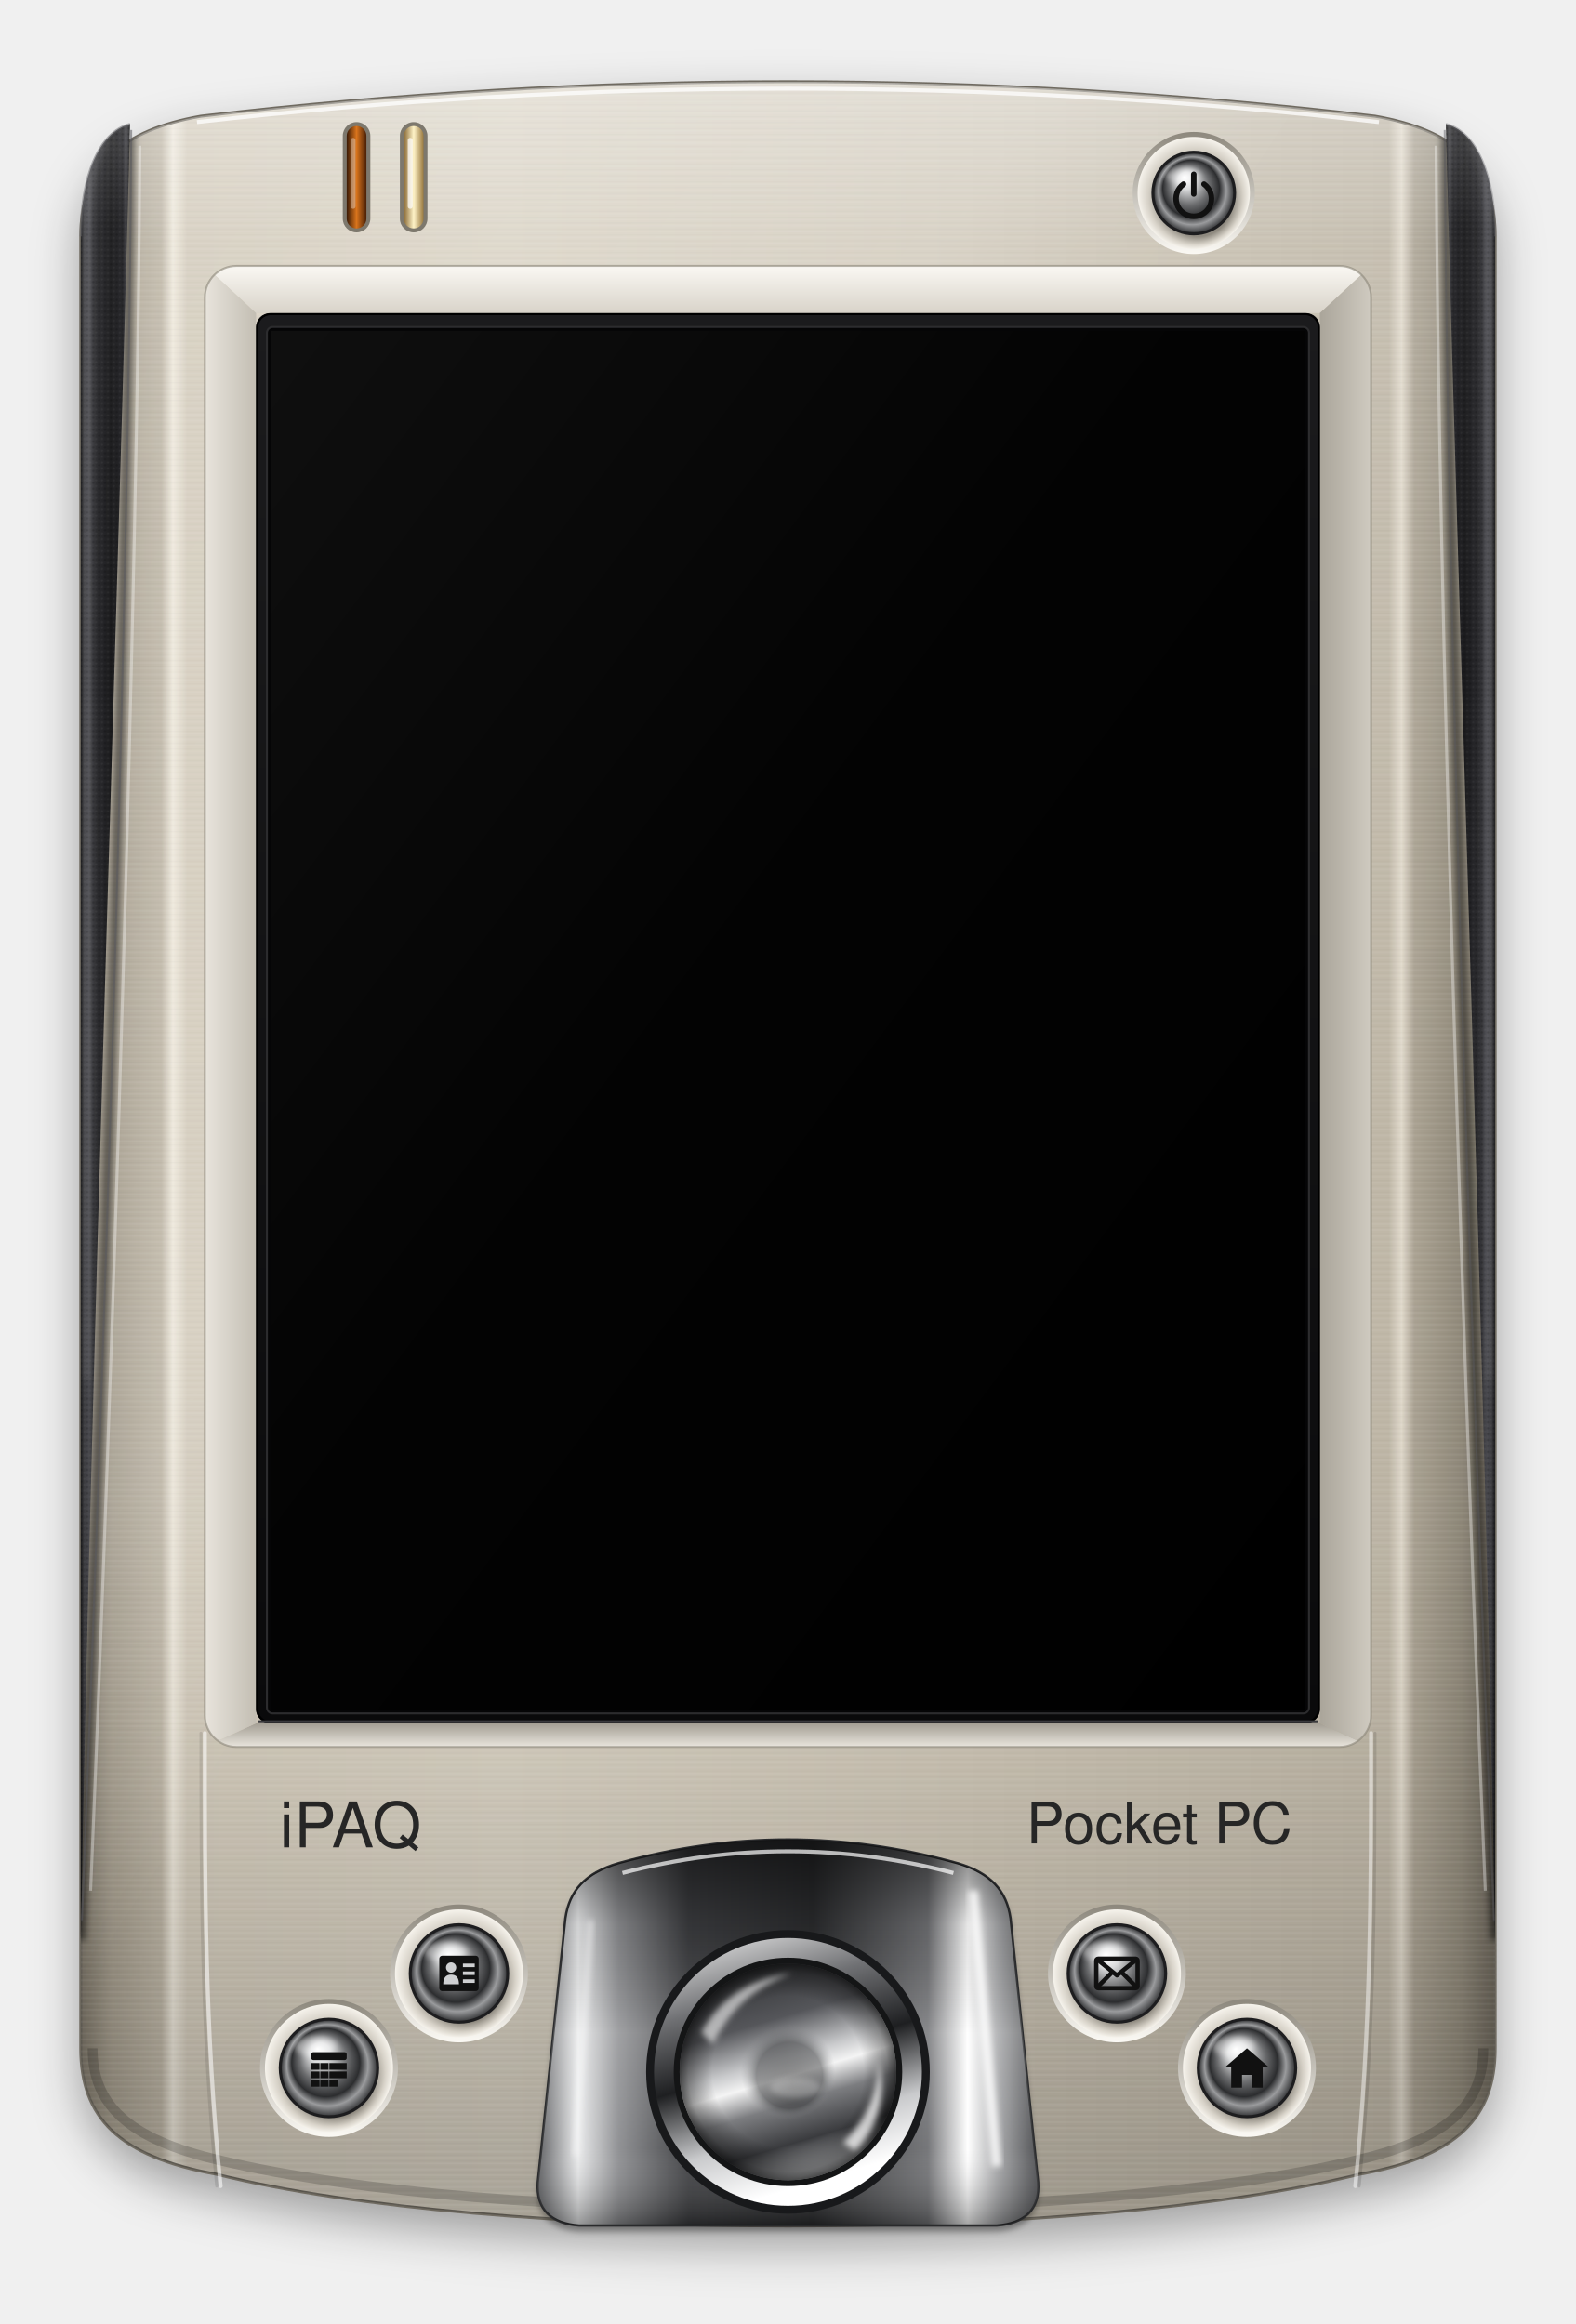
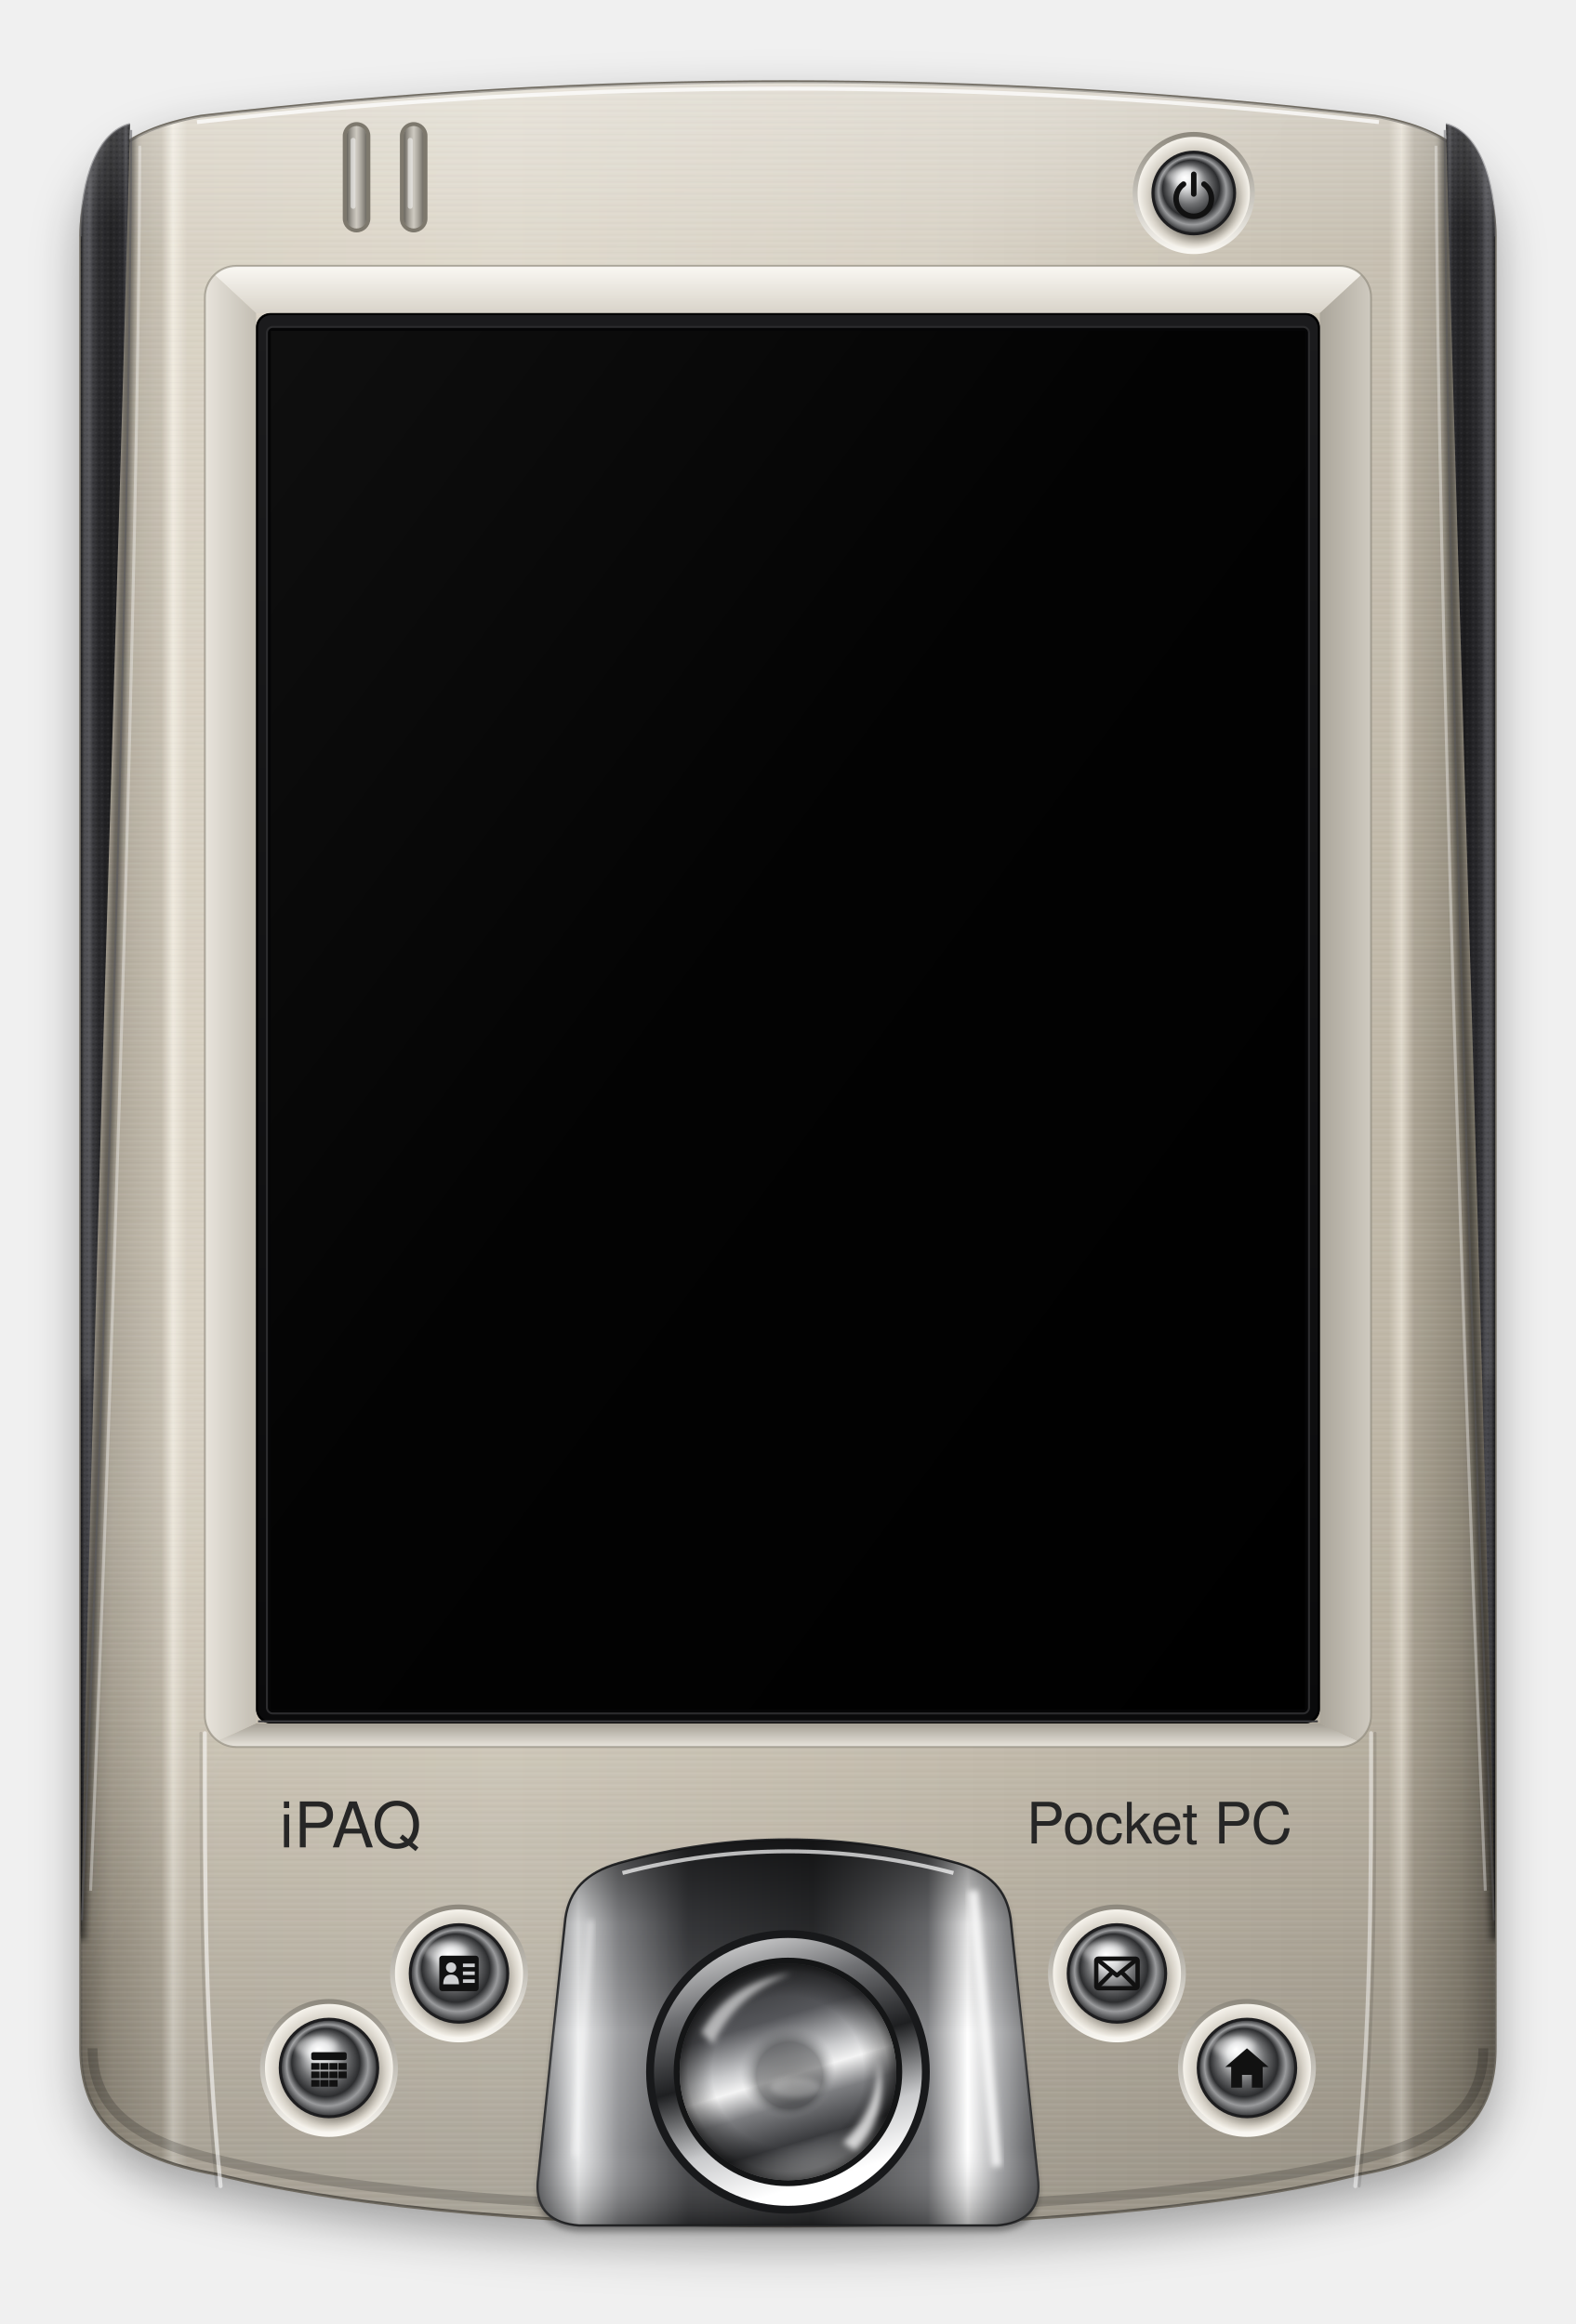
<svg xmlns="http://www.w3.org/2000/svg" viewBox="0 0 800 1180">
  <defs>
    <linearGradient id="ip-face-h" x1="0" y1="0" x2="1" y2="0">
      <stop offset="0" stop-color="#7b7467" />
      <stop offset="0.022" stop-color="#a49c8c" />
      <stop offset="0.058" stop-color="#bdb5a5" />
      <stop offset="0.066" stop-color="#ede7da" />
      <stop offset="0.076" stop-color="#d3cbbb" />
      <stop offset="0.3" stop-color="#d8d1c2" />
      <stop offset="0.62" stop-color="#cdc5b5" />
      <stop offset="0.924" stop-color="#bfb7a7" />
      <stop offset="0.933" stop-color="#e0d9cb" />
      <stop offset="0.942" stop-color="#aaa292" />
      <stop offset="0.975" stop-color="#8f8879" />
      <stop offset="1" stop-color="#6a6459" />
    </linearGradient>
    <linearGradient id="ip-face-v" x1="0" y1="0" x2="0" y2="1">
      <stop offset="0" stop-color="#fff" stop-opacity="0.4" />
      <stop offset="0.09" stop-color="#fff" stop-opacity="0.12" />
      <stop offset="0.5" stop-color="#fff" stop-opacity="0" />
      <stop offset="0.78" stop-color="#000" stop-opacity="0.05" />
      <stop offset="1" stop-color="#000" stop-opacity="0.22" />
    </linearGradient>
    <linearGradient id="ip-sheen" x1="0" y1="0" x2="1" y2="1">
      <stop offset="0" stop-color="#fff" stop-opacity="0" />
      <stop offset="0.35" stop-color="#fff" stop-opacity="0.12" />
      <stop offset="0.45" stop-color="#fff" stop-opacity="0" />
      <stop offset="1" stop-color="#fff" stop-opacity="0" />
    </linearGradient>
    <pattern id="ip-brush" width="6" height="3" patternUnits="userSpaceOnUse">
      <rect width="6" height="1" fill="#fff" fill-opacity="0.045" />
      <rect y="2" width="6" height="0.6" fill="#000" fill-opacity="0.018" />
    </pattern>
    <linearGradient id="ip-rail" x1="0" y1="0" x2="1" y2="0">
      <stop offset="0" stop-color="#1a1a1c" />
      <stop offset="0.07" stop-color="#3b3b3f" />
      <stop offset="0.16" stop-color="#4a4a4f" />
      <stop offset="0.32" stop-color="#2a2a2d" />
      <stop offset="0.6" stop-color="#1b1b1d" />
      <stop offset="0.84" stop-color="#202023" />
      <stop offset="0.92" stop-color="#38383c" />
      <stop offset="0.96" stop-color="#2a2a2d" />
      <stop offset="1" stop-color="#0c0c0d" />
    </linearGradient>
    <linearGradient id="ip-rail-r" href="#ip-rail" x1="1" y1="0" x2="0" y2="0" />
    <linearGradient id="ip-rail-v" x1="0" y1="0" x2="0" y2="1">
      <stop offset="0" stop-color="#fff" stop-opacity="0.16" />
      <stop offset="0.05" stop-color="#fff" stop-opacity="0.04" />
      <stop offset="0.3" stop-color="#fff" stop-opacity="0" />
      <stop offset="0.9" stop-color="#000" stop-opacity="0.08" />
      <stop offset="1" stop-color="#000" stop-opacity="0.35" />
    </linearGradient>
    <pattern id="ip-rail-tex" width="3" height="3" patternUnits="userSpaceOnUse">
      <circle cx="0.8" cy="0.8" r="0.55" fill="#fff" fill-opacity="0.05" />
      <circle cx="2.3" cy="2.2" r="0.6" fill="#000" fill-opacity="0.18" />
    </pattern>
    <path id="ip-grip-l" d="M66,63 C50,67 41,90 41,120 V985 C46,700 60,300 66,63 Z" />
    <path id="ip-grip-r" d="M734,63 C750,67 759,90 759,120 V985 C754,700 740,300 734,63 Z" />
    <linearGradient id="ip-bev-top" x1="0" y1="0" x2="0" y2="1">
      <stop offset="0" stop-color="#faf8f3" />
      <stop offset="1" stop-color="#d8d3c9" />
    </linearGradient>
    <linearGradient id="ip-bev-bot" x1="0" y1="0" x2="0" y2="1">
      <stop offset="0" stop-color="#a39e93" />
      <stop offset="1" stop-color="#e9e5dd" />
    </linearGradient>
    <linearGradient id="ip-bev-l" x1="0" y1="0" x2="1" y2="0">
      <stop offset="0" stop-color="#e8e4dc" />
      <stop offset="1" stop-color="#c3beb3" />
    </linearGradient>
    <linearGradient id="ip-bev-r" x1="0" y1="0" x2="1" y2="0">
      <stop offset="0" stop-color="#aaa59a" />
      <stop offset="1" stop-color="#cfcac0" />
    </linearGradient>
    <linearGradient id="ip-bezel" x1="0" y1="0" x2="0" y2="1">
      <stop offset="0" stop-color="#1b1b1d" />
      <stop offset="1" stop-color="#0a0a0b" />
    </linearGradient>
    <linearGradient id="ip-glass" x1="0" y1="0" x2="1" y2="1">
      <stop offset="0" stop-color="#fff" stop-opacity="0.06" />
      <stop offset="0.45" stop-color="#fff" stop-opacity="0.012" />
      <stop offset="1" stop-color="#fff" stop-opacity="0" />
    </linearGradient>
-     <linearGradient id="ip-led-a" x1="0" y1="0" x2="1" y2="0">
-       <stop offset="0" stop-color="#3b1a05" />
-       <stop offset="0.5" stop-color="#d9741c" />
-       <stop offset="1" stop-color="#4a2006" />
-     </linearGradient>
-     <linearGradient id="ip-led-b" x1="0" y1="0" x2="1" y2="0">
-       <stop offset="0" stop-color="#8a6a35" />
-       <stop offset="0.5" stop-color="#fff3c8" />
-       <stop offset="1" stop-color="#9a7a40" />
+     <linearGradient id="ip-led-shade" x1="0" y1="0" x2="1" y2="0">
+       <stop offset="0" stop-color="#000" stop-opacity="0.45" />
+       <stop offset="0.5" stop-color="#fff" stop-opacity="0.3" />
+       <stop offset="1" stop-color="#000" stop-opacity="0.4" />
    </linearGradient>
    <radialGradient id="ip-dish" cx="0.5" cy="0.5" r="0.5" fx="0.6" fy="0.72">
      <stop offset="0.6" stop-color="#8f8a80" />
      <stop offset="0.85" stop-color="#d7d2c8" />
      <stop offset="1" stop-color="#f6f3ec" />
    </radialGradient>
    <linearGradient id="ip-dish-rim" x1="0" y1="0" x2="0" y2="1">
      <stop offset="0" stop-color="#8d887d" />
      <stop offset="1" stop-color="#fbf9f4" />
    </linearGradient>
    <radialGradient id="ip-chrome" cx="0.5" cy="0.5" r="0.5" fx="0.38" fy="0.3">
      <stop offset="0" stop-color="#ffffff" />
      <stop offset="0.22" stop-color="#d9dadb" />
      <stop offset="0.5" stop-color="#6d6e70" />
      <stop offset="0.72" stop-color="#2c2d2f" />
      <stop offset="0.86" stop-color="#9a9b9d" />
      <stop offset="1" stop-color="#404143" />
    </radialGradient>
    <linearGradient id="ip-chrome-ring" x1="0" y1="0" x2="0.3" y2="1">
      <stop offset="0" stop-color="#f4f4f4" />
      <stop offset="0.3" stop-color="#707174" />
      <stop offset="0.55" stop-color="#1e1f21" />
      <stop offset="0.8" stop-color="#c9cacc" />
      <stop offset="1" stop-color="#fff" />
    </linearGradient>
    <linearGradient id="ip-housing" x1="0" y1="0" x2="1" y2="0">
      <stop offset="0" stop-color="#5b5c5f" />
      <stop offset="0.08" stop-color="#e9eaeb" />
      <stop offset="0.16" stop-color="#8c8d90" />
      <stop offset="0.3" stop-color="#3a3b3e" />
      <stop offset="0.55" stop-color="#2a2b2d" />
      <stop offset="0.78" stop-color="#6f7073" />
      <stop offset="0.86" stop-color="#ffffff" />
      <stop offset="0.92" stop-color="#a5a6a8" />
      <stop offset="1" stop-color="#4a4b4e" />
    </linearGradient>
    <linearGradient id="ip-housing-v" x1="0" y1="0" x2="0" y2="1">
      <stop offset="0" stop-color="#000" stop-opacity="0.55" />
      <stop offset="0.22" stop-color="#000" stop-opacity="0.1" />
      <stop offset="0.5" stop-color="#fff" stop-opacity="0.18" />
      <stop offset="0.8" stop-color="#fff" stop-opacity="0.05" />
      <stop offset="1" stop-color="#000" stop-opacity="0.35" />
    </linearGradient>
    <linearGradient id="ip-joy" x1="0.2" y1="0" x2="0.5" y2="1">
      <stop offset="0" stop-color="#2b2c2e" />
      <stop offset="0.3" stop-color="#55565a" />
      <stop offset="0.48" stop-color="#c9cacc" />
      <stop offset="0.56" stop-color="#f4f4f4" />
      <stop offset="0.68" stop-color="#7c7d80" />
      <stop offset="0.85" stop-color="#3a3b3e" />
      <stop offset="1" stop-color="#b6b7b9" />
    </linearGradient>
    <radialGradient id="ip-joy-rim" cx="0.5" cy="0.5" r="0.5">
      <stop offset="0.7" stop-color="#000" stop-opacity="0" />
      <stop offset="0.92" stop-color="#000" stop-opacity="0.35" />
      <stop offset="1" stop-color="#000" stop-opacity="0.6" />
    </radialGradient>
    <radialGradient id="ip-dimple" cx="0.5" cy="0.5" r="0.5" fx="0.55" fy="0.62">
      <stop offset="0" stop-color="#111" />
      <stop offset="0.7" stop-color="#2d2e30" />
      <stop offset="1" stop-color="#8e8f92" stop-opacity="0" />
    </radialGradient>
    <filter id="ip-shadow" x="-10%" y="-10%" width="120%" height="125%">
      <feGaussianBlur in="SourceAlpha" stdDeviation="12" />
      <feOffset dy="10" result="b" />
      <feFlood flood-color="#000" flood-opacity="0.35" />
      <feComposite in2="b" operator="in" />
    </filter>
    <filter id="ip-soft" x="-30%" y="-30%" width="160%" height="160%">
      <feGaussianBlur stdDeviation="1.6" />
    </filter>
    <clipPath id="ip-face-clip">
      <path d="M41,120 C41,84 62,66 102,59 Q400,24 698,59 C738,66 759,84 759,120 V1040 C759,1075 740,1095 690,1104 C550,1139 250,1139 110,1104 C60,1095 41,1075 41,1040 Z" />
    </clipPath>
    <clipPath id="ip-frame-clip">
      <rect x="104" y="135" width="592" height="752" rx="16" />
    </clipPath>
    <g id="ip-dish-btn">
      <circle r="35" fill="url(#ip-dish-rim)" />
      <circle r="32.5" fill="url(#ip-dish)" />
      <circle r="25.5" fill="#1d1d1f" />
      <circle r="24" fill="url(#ip-chrome)" />
      <ellipse cx="-7" cy="-11" rx="11" ry="5" fill="#fff" fill-opacity="0.45" filter="url(#ip-soft)" />
    </g>
  </defs>
  <path id="shadow" d="M41,120 C41,84 62,66 102,59 Q400,24 698,59 C738,66 759,84 759,120 V1040 C759,1075 740,1095 690,1104 C550,1139 250,1139 110,1104 C60,1095 41,1075 41,1040 Z" fill="#000" filter="url(#ip-shadow)" />
  <g id="device">
    <g id="face">
      <path id="face-base" d="M41,120 C41,84 62,66 102,59 Q400,24 698,59 C738,66 759,84 759,120 V1040 C759,1075 740,1095 690,1104 C550,1139 250,1139 110,1104 C60,1095 41,1075 41,1040 Z" fill="url(#ip-face-h)" stroke="#6f6a60" stroke-width="1.5" />
      <g clip-path="url(#ip-face-clip)">
        <rect x="41" y="30" width="718" height="1096" fill="url(#ip-face-v)" />
        <rect x="41" y="30" width="718" height="1096" fill="url(#ip-brush)" />
        <rect x="41" y="30" width="718" height="1096" fill="url(#ip-sheen)" />
        <path d="M100,62 Q400,28 700,62" fill="none" stroke="#fff" stroke-opacity="0.75" stroke-width="2" />
        <path d="M47,1040 C47,1068 64,1086 112,1097 C250,1130 550,1130 688,1097 C736,1086 753,1068 753,1040" fill="none" stroke="#000" stroke-opacity="0.18" stroke-width="5" />
      </g>
    </g>
    <g id="rails">
      <g id="rail-groove" clip-path="url(#ip-face-clip)" fill="none">
        <path d="M66,67 C65,300 52,700 41,985 M734,67 C735,300 748,700 759,985" stroke="#000" stroke-opacity="0.45" stroke-width="5" filter="url(#ip-soft)" />
        <path d="M71,74 C70,300 57,700 46,960 M729,74 C730,300 743,700 754,960" stroke="#fff" stroke-opacity="0.35" stroke-width="1.5" />
      </g>
      <g id="grip-left">
        <use href="#ip-grip-l" fill="url(#ip-rail)" />
        <use href="#ip-grip-l" fill="url(#ip-rail-v)" />
        <use href="#ip-grip-l" fill="url(#ip-rail-tex)" />
        <path d="M54,72 C47,80 44,100 44,120 V700" fill="none" stroke="#fff" stroke-opacity="0.1" stroke-width="3" filter="url(#ip-soft)" />
        <path d="M66.6,66 C65.6,300 52.6,700 41.6,975" fill="none" stroke="#5a5a5f" stroke-opacity="0.55" stroke-width="1" />
        <path d="M66,63 C50,67 41,90 41,120" fill="none" stroke="#6a6a6f" stroke-opacity="0.5" stroke-width="1.2" />
      </g>
      <g id="grip-right">
        <use href="#ip-grip-r" fill="url(#ip-rail-r)" />
        <use href="#ip-grip-r" fill="url(#ip-rail-v)" />
        <use href="#ip-grip-r" fill="url(#ip-rail-tex)" />
        <path d="M746,72 C753,80 756,100 756,120 V700" fill="none" stroke="#fff" stroke-opacity="0.08" stroke-width="3" filter="url(#ip-soft)" />
        <path d="M733.4,66 C734.4,300 747.4,700 758.4,975" fill="none" stroke="#5a5a5f" stroke-opacity="0.45" stroke-width="1" />
        <path d="M734,63 C750,67 759,90 759,120" fill="none" stroke="#6a6a6f" stroke-opacity="0.4" stroke-width="1.2" />
      </g>
    </g>
    <g id="leds">
      <rect x="174" y="62" width="14" height="56" rx="7" fill="#7d786d" />
-       <rect x="176" y="64" width="10" height="52" rx="5" fill="url(#ip-led-a)" />
+       <rect id="led-bluetooth" aria-label="Bluetooth indicator" x="176" y="64" width="10" height="52" rx="5" fill="#b8b2a5" />
      <rect x="203" y="62" width="14" height="56" rx="7" fill="#7d786d" />
-       <rect x="205" y="64" width="10" height="52" rx="5" fill="url(#ip-led-b)" />
-       <rect x="178" y="70" width="2.5" height="36" rx="1.2" fill="#fff" fill-opacity="0.35" />
-       <rect x="207" y="70" width="2.5" height="36" rx="1.2" fill="#fff" fill-opacity="0.7" />
+       <rect id="led-power" aria-label="Power and charge indicator" x="205" y="64" width="10" height="52" rx="5" fill="#b8b2a5" />
+       <g pointer-events="none">
+         <rect x="176" y="64" width="10" height="52" rx="5" fill="url(#ip-led-shade)" />
+         <rect x="205" y="64" width="10" height="52" rx="5" fill="url(#ip-led-shade)" />
+         <rect x="178" y="70" width="2.5" height="36" rx="1.2" fill="#fff" fill-opacity="0.5" />
+         <rect x="207" y="70" width="2.5" height="36" rx="1.2" fill="#fff" fill-opacity="0.5" />
+       </g>
    </g>
    <g id="power" transform="translate(606,98)">
      <circle r="31" fill="url(#ip-dish-rim)" />
      <circle r="28.5" fill="url(#ip-dish)" />
      <circle r="21.5" fill="#1d1d1f" />
      <circle r="20" fill="url(#ip-chrome)" />
      <ellipse cx="-6" cy="-9" rx="9" ry="4" fill="#fff" fill-opacity="0.45" filter="url(#ip-soft)" />
      <path d="M-5.2,-6.5 A9,9 0 1 0 5.2,-6.5" fill="none" stroke="#111" stroke-width="2.8" stroke-linecap="round" transform="translate(0,2)" />
      <line x1="0" y1="-9.5" x2="0" y2="0.5" stroke="#111" stroke-width="2.8" stroke-linecap="round" />
    </g>
    <g id="frame">
      <g clip-path="url(#ip-frame-clip)">
        <polygon points="104,135 696,135 670,159 130,159" fill="url(#ip-bev-top)" />
        <polygon points="104,887 696,887 670,875 130,875" fill="url(#ip-bev-bot)" />
        <polygon points="104,135 130,159 130,875 104,887" fill="url(#ip-bev-l)" />
        <polygon points="696,135 670,159 670,875 696,887" fill="url(#ip-bev-r)" />
      </g>
      <rect x="104" y="135" width="592" height="752" rx="16" fill="none" stroke="#8a8579" stroke-opacity="0.6" stroke-width="1" />
      <rect id="bezel" x="130" y="159" width="540" height="716" rx="7" fill="url(#ip-bezel)" />
      <rect x="130.5" y="159.5" width="539" height="715" rx="7" fill="none" stroke="#000" stroke-width="1" />
      <rect x="135.5" y="166" width="529" height="704" rx="3" fill="#050506" stroke="#2c2c2e" stroke-width="1" />
      <rect id="screen" x="137.5" y="168" width="525" height="700" fill="#000" />
      <rect id="glass" x="137.5" y="168" width="525" height="700" fill="url(#ip-glass)" pointer-events="none" />
      <path d="M131,874 H669" stroke="#3a3a3d" stroke-width="1" />
    </g>
    <g id="creases" fill="none" stroke-linecap="round">
      <path d="M104,880 C104,960 104,1030 112,1110" stroke="#fff" stroke-opacity="0.55" stroke-width="2" />
      <path d="M102,880 C102,960 102,1030 110,1110" stroke="#000" stroke-opacity="0.1" stroke-width="1.5" />
      <path d="M696,880 C696,960 696,1030 688,1110" stroke="#fff" stroke-opacity="0.45" stroke-width="2" />
      <path d="M698,880 C698,960 698,1030 690,1110" stroke="#000" stroke-opacity="0.12" stroke-width="1.5" />
    </g>
    <g id="wordmarks" fill="#262626" font-family="'Helvetica Neue',Helvetica,Arial,sans-serif">
      <text x="142" y="938" font-size="32" font-weight="500" letter-spacing="0.2">iPAQ</text>
      <text x="656" y="936" font-size="29" font-weight="500" text-anchor="end">Pocket PC</text>
    </g>
    <g id="app-buttons">
      <g id="btn-calendar" transform="translate(167,1050)">
        <use href="#ip-dish-btn" />
        <g fill="#111" transform="translate(-9,-8)">
          <rect width="18" height="4" rx="1" />
          <rect y="5.5" width="4.2" height="3.4" />
          <rect x="4.6" y="5.5" width="4.2" height="3.4" />
          <rect x="9.2" y="5.5" width="4.2" height="3.4" />
          <rect x="13.8" y="5.5" width="4.2" height="3.4" />
          <rect y="9.8" width="4.2" height="3.4" />
          <rect x="4.6" y="9.8" width="4.2" height="3.4" />
          <rect x="9.2" y="9.8" width="4.2" height="3.4" />
          <rect x="13.8" y="9.8" width="4.2" height="3.4" />
          <rect y="14.1" width="4.2" height="3.4" />
          <rect x="4.6" y="14.1" width="4.2" height="3.4" />
          <rect x="9.2" y="14.1" width="4.2" height="3.4" />
        </g>
      </g>
      <g id="btn-contacts" transform="translate(233,1002)">
        <use href="#ip-dish-btn" />
        <g transform="translate(-10,-9)">
          <rect width="20" height="18" rx="1.5" fill="#111" />
          <circle cx="6" cy="6" r="2.6" fill="#cfd0d2" />
          <path d="M2,14.5 Q2,9.6 6,9.6 Q10,9.6 10,14.5 Z" fill="#cfd0d2" />
          <rect x="12" y="4" width="6" height="1.8" fill="#cfd0d2" />
          <rect x="12" y="8" width="6" height="1.8" fill="#cfd0d2" />
          <rect x="12" y="12" width="6" height="1.8" fill="#cfd0d2" />
        </g>
      </g>
      <g id="btn-mail" transform="translate(567,1002)">
        <use href="#ip-dish-btn" />
        <g transform="translate(-10.5,-7.5)" fill="none" stroke="#111" stroke-width="2.2" stroke-linejoin="round">
          <rect width="21" height="15" rx="1" />
          <path d="M0,0 L10.5,8.5 L21,0 M0,15 L8,7 M21,15 L13,7" />
        </g>
      </g>
      <g id="btn-home" transform="translate(633,1050)">
        <use href="#ip-dish-btn" />
        <g transform="translate(-10,-10)" fill="#111">
          <path d="M10,0 L21,9.5 H18 V20 H12.5 V13.5 H7.5 V20 H2 V9.5 H-1 Z" />
        </g>
      </g>
    </g>
    <g id="navpad">
      <path id="housing-shadow" d="M314,946 Q400,922 486,946 C503,951 511,960 513,974 L527,1108 C528,1122 520,1129 506,1130 H294 C280,1129 272,1122 273,1108 L287,974 C289,960 297,951 314,946 Z" fill="#000" fill-opacity="0.35" filter="url(#ip-soft)" transform="translate(0,3)" />
      <path id="housing" d="M314,946 Q400,922 486,946 C503,951 511,960 513,974 L527,1108 C528,1122 520,1129 506,1130 H294 C280,1129 272,1122 273,1108 L287,974 C289,960 297,951 314,946 Z" fill="url(#ip-housing)" stroke="#2a2b2d" stroke-width="1.2" />
      <path d="M314,946 Q400,922 486,946 C503,951 511,960 513,974 L527,1108 C528,1122 520,1129 506,1130 H294 C280,1129 272,1122 273,1108 L287,974 C289,960 297,951 314,946 Z" fill="url(#ip-housing-v)" />
      <path d="M316,951 Q400,929 484,951" fill="none" stroke="#fff" stroke-opacity="0.7" stroke-width="2" />
      <path d="M494,960 L506,1100" stroke="#fff" stroke-opacity="0.8" stroke-width="5" filter="url(#ip-soft)" />
      <path d="M300,975 L292,1095" stroke="#fff" stroke-opacity="0.45" stroke-width="3" filter="url(#ip-soft)" />
      <g id="joystick" transform="translate(400,1052)">
        <circle r="72" fill="#18191b" />
        <circle r="68" fill="url(#ip-chrome-ring)" />
        <circle r="58" fill="#141516" />
        <circle r="55" fill="url(#ip-joy)" />
        <circle r="55" fill="url(#ip-joy-rim)" />
        <path d="M-44,-20 Q-30,-46 2,-50 Q-26,-40 -38,-14 Z" fill="#fff" fill-opacity="0.6" filter="url(#ip-soft)" />
        <path d="M28,36 Q46,18 46,-6 Q52,22 34,40 Z" fill="#fff" fill-opacity="0.75" filter="url(#ip-soft)" />
        <circle r="24" fill="url(#ip-dimple)" fill-opacity="0.45" />
        <ellipse cx="4" cy="8" rx="13" ry="5" fill="#fff" fill-opacity="0.25" filter="url(#ip-soft)" />
      </g>
    </g>
  </g>
</svg>
